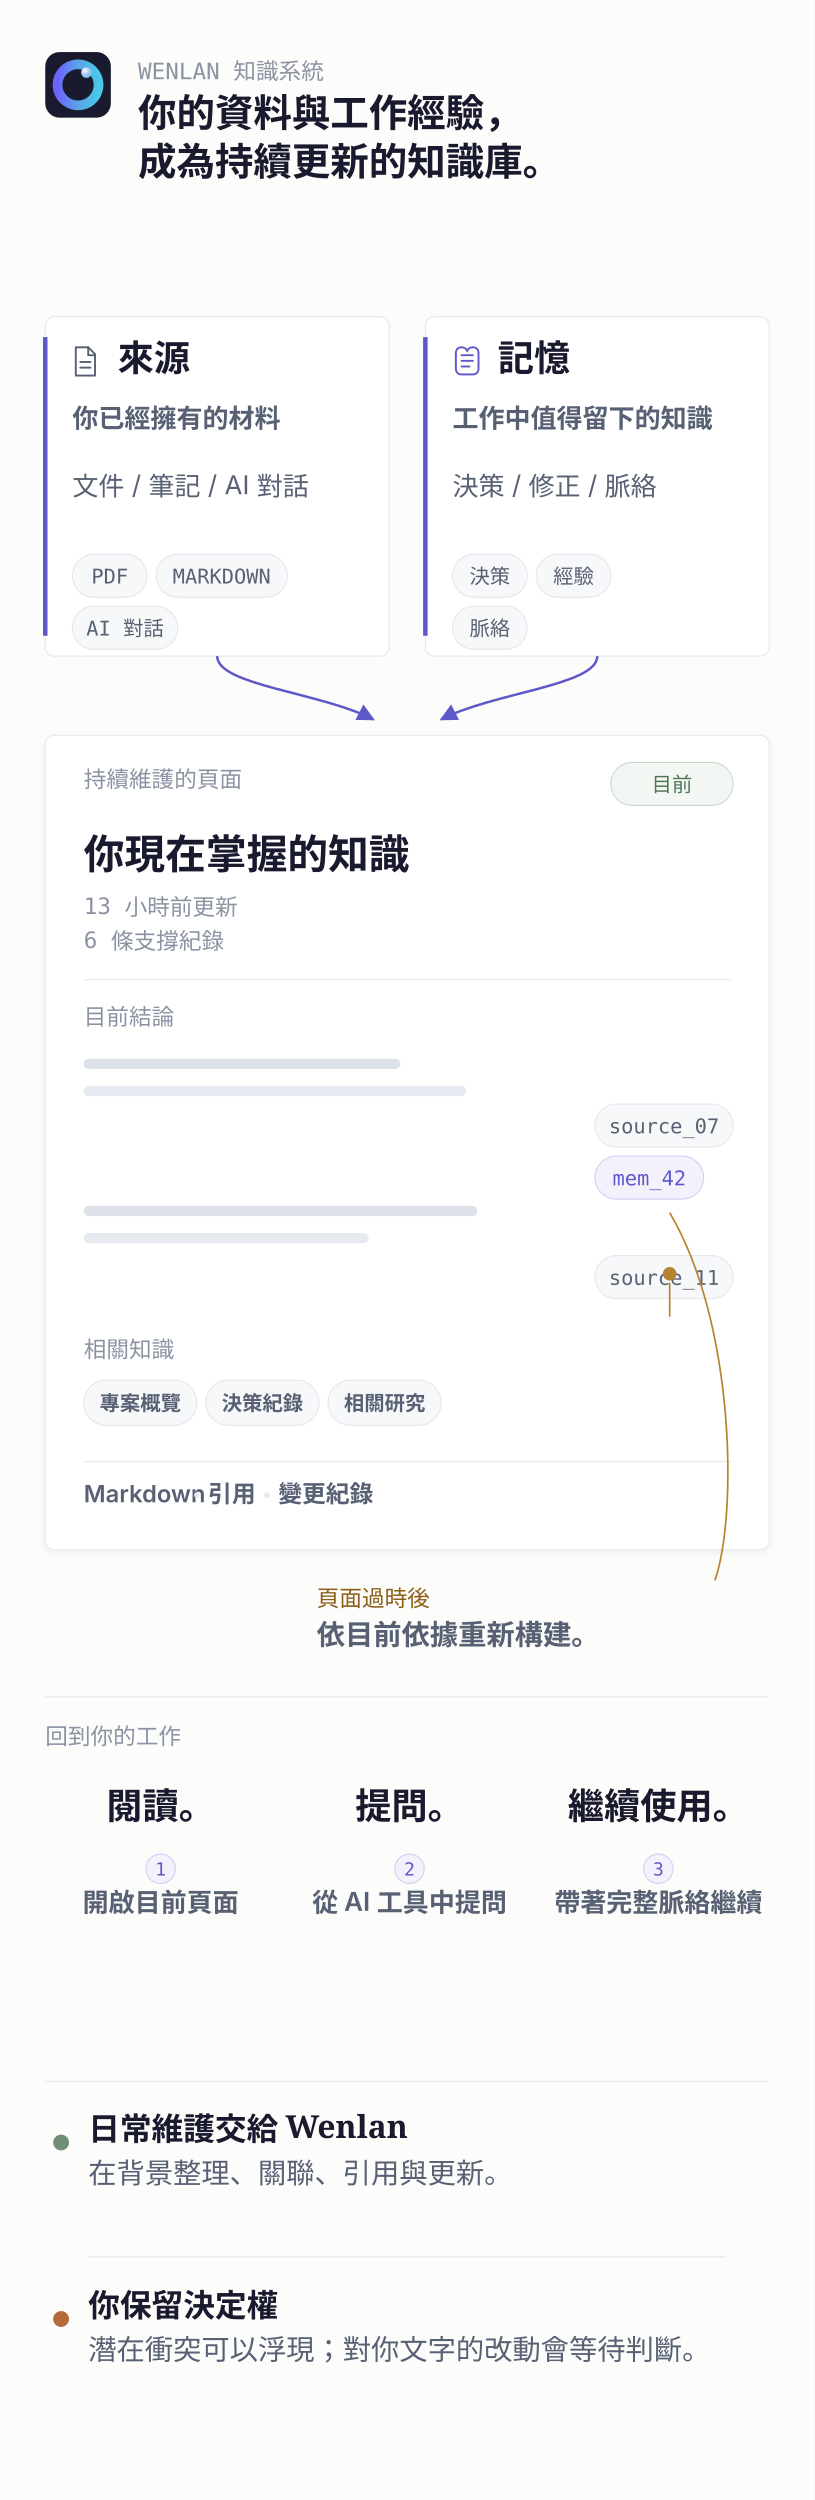
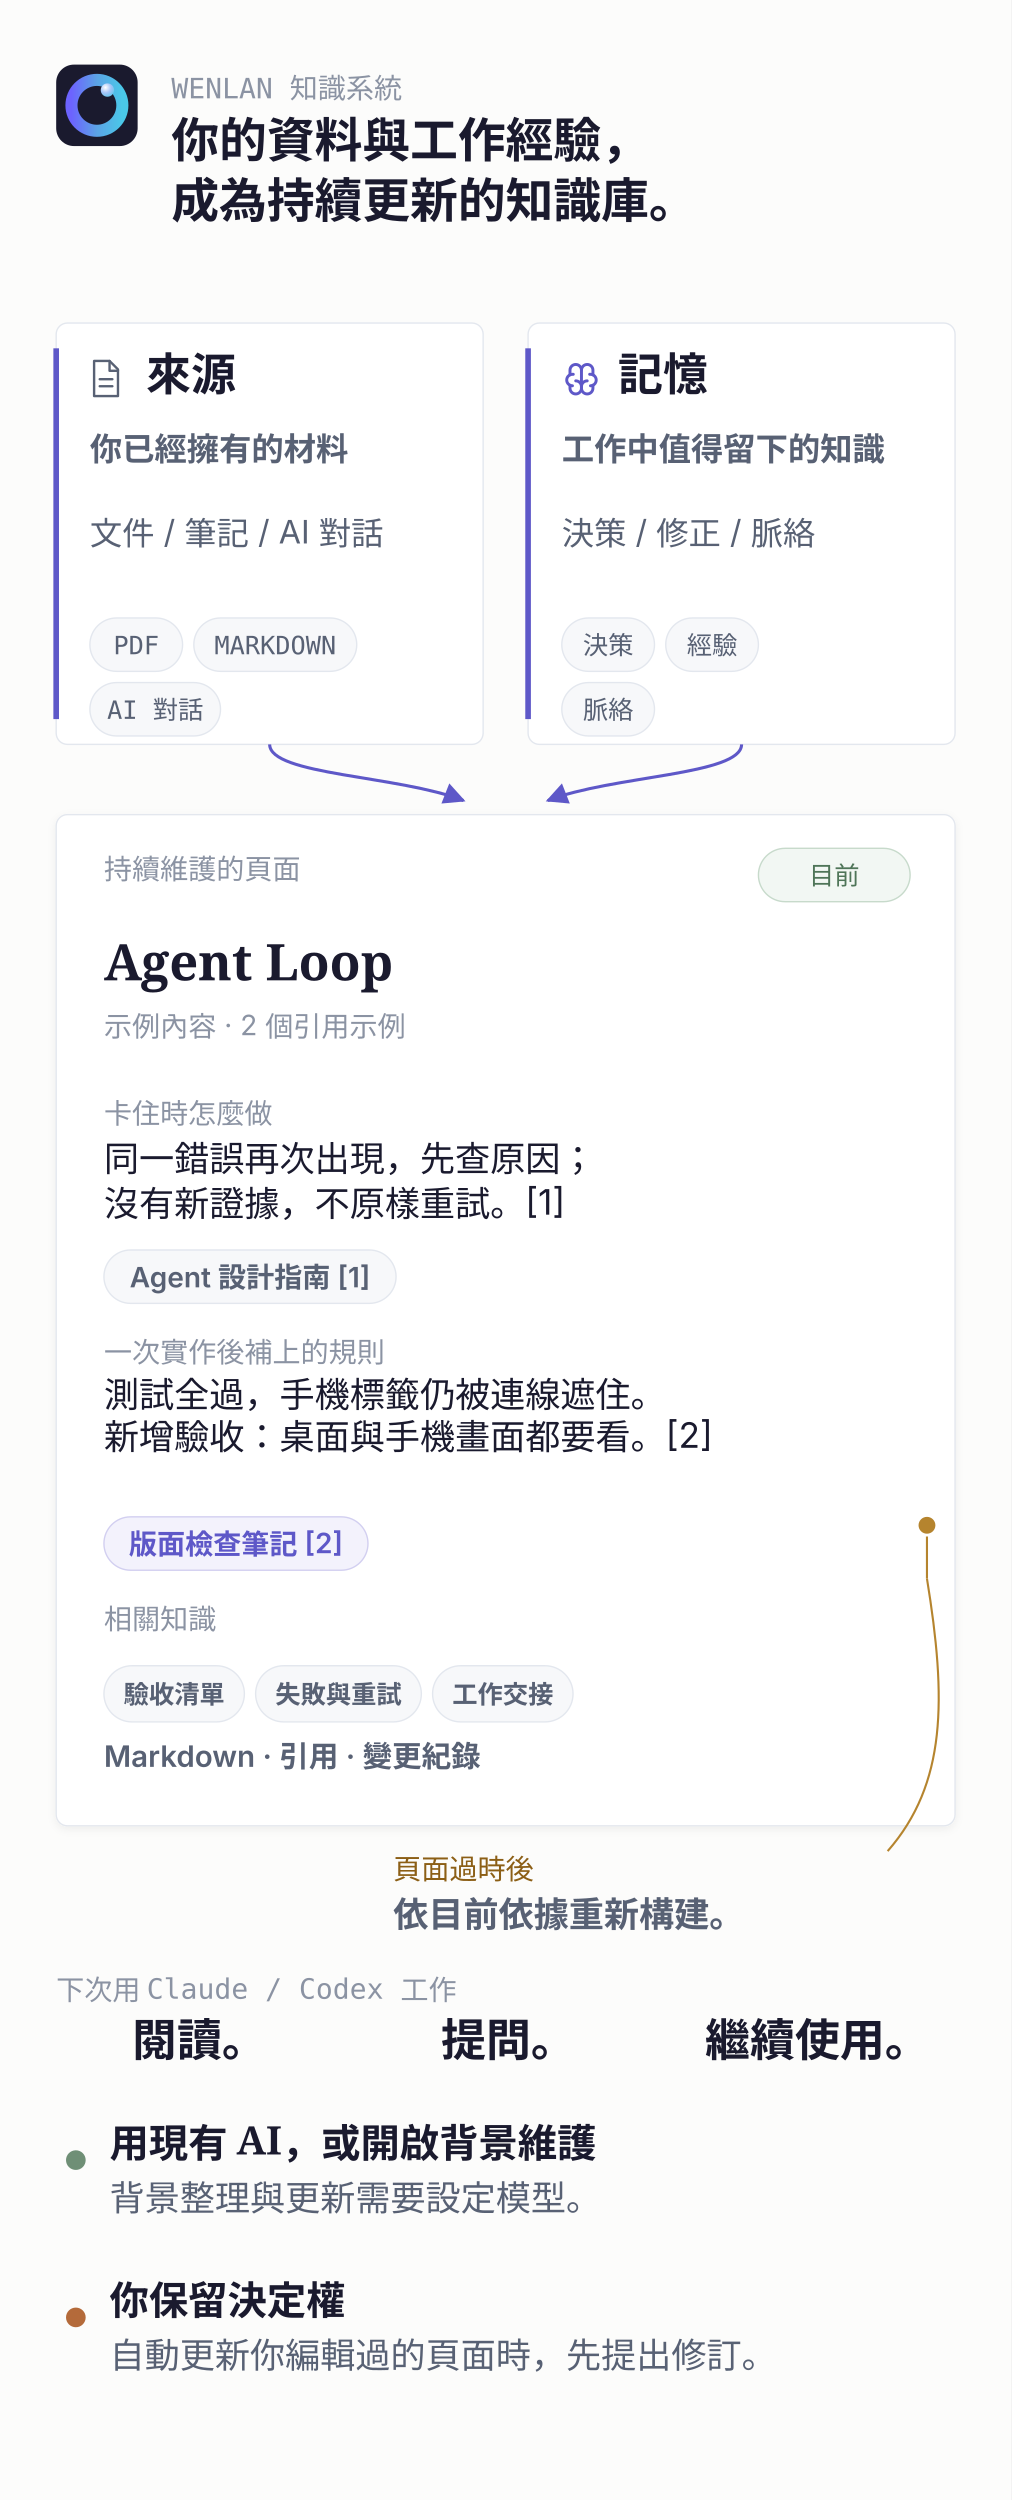
- <svg xmlns="http://www.w3.org/2000/svg" width="720" height="2210" viewBox="0 0 720 2210" role="img" aria-labelledby="title desc">
+ <svg xmlns="http://www.w3.org/2000/svg" width="720" height="1780" viewBox="0 0 720 1780" role="img" aria-labelledby="title desc">
  <style>text { font-kerning: normal; }</style>
-   <rect width="720" height="2210" fill="#FCFCFB" />
+   <rect width="720" height="1780" fill="#FCFCFB" />
  <g transform="translate(40 46) scale(0.1132812)">
    <rect width="512" height="512" rx="112" fill="#1A1A2E" />
    <circle cx="256" cy="256" r="160" fill="none" stroke="url(#overview-zh-Hant-mobile-ring)" stroke-width="76" />
    <circle cx="322" cy="160" r="42" fill="url(#overview-zh-Hant-mobile-orb)" />
  </g>
  <g data-fit-region="overview-zh-Hant-mobile-heading" data-fit-x="122" data-fit-y="44" data-fit-width="558" data-fit-height="190" data-check-overlap="false">
-     <text x="122" y="70" font-family="&quot;JetBrains Mono&quot;, &quot;PingFang TC&quot;, &quot;Hiragino Sans CNS&quot;, ui-monospace, monospace" font-size="20" font-weight="500" fill="#8B93A3" text-anchor="start">WENLAN 知識系統</text>
-     <text x="122" y="112" font-family="&quot;Fraunces&quot;, &quot;Songti TC&quot;, &quot;STSong&quot;, &quot;PingFang TC&quot;, Georgia, serif" font-size="34" font-weight="600" fill="#1A1A2E" text-anchor="start">你的資料與工作經驗，</text>
-     <text x="122" y="155" font-family="&quot;Fraunces&quot;, &quot;Songti TC&quot;, &quot;STSong&quot;, &quot;PingFang TC&quot;, Georgia, serif" font-size="34" font-weight="600" fill="#1A1A2E" text-anchor="start">成為持續更新的知識庫。</text>
+     <text x="122" y="70" font-family="'JetBrains Mono', monospace" font-size="20" font-weight="500" fill="#8B93A3" text-anchor="start">WENLAN 知識系統</text>
+     <text x="122" y="112" font-family="'Fraunces', Georgia, serif" font-size="34" font-weight="600" fill="#1A1A2E" text-anchor="start">你的資料與工作經驗，</text>
+     <text x="122" y="155" font-family="'Fraunces', Georgia, serif" font-size="34" font-weight="600" fill="#1A1A2E" text-anchor="start">成為持續更新的知識庫。</text>
  </g>
-   <g data-fit-region="overview-zh-Hant-mobile-sources" data-fit-x="40" data-fit-y="280" data-fit-width="304" data-fit-height="300" data-check-overlap="true">
-     <rect x="40" y="280" width="304" height="300" rx="8" fill="#FFFFFF" stroke="#E3E7EE" />
-     <line x1="40" y1="298" x2="40" y2="562" stroke="#5E58C8" stroke-width="4" />
+   <g data-fit-region="overview-zh-Hant-mobile-sources" data-fit-x="40" data-fit-y="230" data-fit-width="304" data-fit-height="300" data-check-overlap="true">
+     <rect x="40" y="230" width="304" height="300" rx="8" fill="#FFFFFF" stroke="#E3E7EE" />
+     <line x1="40" y1="248" x2="40" y2="512" stroke="#5E58C8" stroke-width="4" />
    <g fill="none" stroke="#586174" stroke-width="1.7" stroke-linecap="round" stroke-linejoin="round">
-       <path d="M67 307h11l6 6v19H67z" />
-       <path d="M78 307v7h6" />
-       <path d="M71 320h9M71 325h9" />
+       <path d="M67 257h11l6 6v19H67z" />
+       <path d="M78 257v7h6" />
+       <path d="M71 270h9M71 275h9" />
    </g>
-     <text x="104" y="328" font-family="&quot;Fraunces&quot;, &quot;Songti TC&quot;, &quot;STSong&quot;, &quot;PingFang TC&quot;, Georgia, serif" font-size="32" font-weight="600" fill="#1A1A2E" text-anchor="start">來源</text>
-     <text x="64" y="378" font-family="&quot;Instrument Sans&quot;, &quot;PingFang TC&quot;, &quot;Hiragino Sans CNS&quot;, -apple-system, BlinkMacSystemFont, sans-serif" font-size="23" font-weight="600" fill="#586174" text-anchor="start">你已經擁有的材料</text>
-     <text x="64" y="438" font-family="&quot;Instrument Sans&quot;, &quot;PingFang TC&quot;, &quot;Hiragino Sans CNS&quot;, -apple-system, BlinkMacSystemFont, sans-serif" font-size="23" font-weight="400" fill="#586174" text-anchor="start">文件 / 筆記 / AI 對話</text>
+     <text x="104" y="278" font-family="'Fraunces', Georgia, serif" font-size="32" font-weight="600" fill="#1A1A2E" text-anchor="start">來源</text>
+     <text x="64" y="328" font-family="'Instrument Sans', -apple-system, sans-serif" font-size="23" font-weight="600" fill="#586174" text-anchor="start">你已經擁有的材料</text>
+     <text x="64" y="388" font-family="'Instrument Sans', -apple-system, sans-serif" font-size="23" font-weight="400" fill="#586174" text-anchor="start">文件 / 筆記 / AI 對話</text>
    <g>
-       <rect x="64" y="490" width="66" height="38" rx="19" fill="#F7F8FA" stroke="#E3E7EE" />
-       <text x="97" y="515.84" font-family="&quot;JetBrains Mono&quot;, &quot;PingFang TC&quot;, &quot;Hiragino Sans CNS&quot;, ui-monospace, monospace" font-size="18" font-weight="500" fill="#586174" text-anchor="middle">PDF</text>
+       <rect x="64" y="440" width="66" height="38" rx="19" fill="#F7F8FA" stroke="#E3E7EE" />
+       <text x="97" y="465.84" font-family="'JetBrains Mono', monospace" font-size="18" font-weight="500" fill="#586174" text-anchor="middle">PDF</text>
    </g>
    <g>
-       <rect x="138" y="490" width="116" height="38" rx="19" fill="#F7F8FA" stroke="#E3E7EE" />
-       <text x="196" y="515.84" font-family="&quot;JetBrains Mono&quot;, &quot;PingFang TC&quot;, &quot;Hiragino Sans CNS&quot;, ui-monospace, monospace" font-size="18" font-weight="500" fill="#586174" text-anchor="middle">MARKDOWN</text>
+       <rect x="138" y="440" width="116" height="38" rx="19" fill="#F7F8FA" stroke="#E3E7EE" />
+       <text x="196" y="465.84" font-family="'JetBrains Mono', monospace" font-size="18" font-weight="500" fill="#586174" text-anchor="middle">MARKDOWN</text>
    </g>
    <g>
-       <rect x="64" y="536" width="93" height="38" rx="19" fill="#F7F8FA" stroke="#E3E7EE" />
-       <text x="110.5" y="561.84" font-family="&quot;JetBrains Mono&quot;, &quot;PingFang TC&quot;, &quot;Hiragino Sans CNS&quot;, ui-monospace, monospace" font-size="18" font-weight="500" fill="#586174" text-anchor="middle">AI 對話</text>
+       <rect x="64" y="486" width="93" height="38" rx="19" fill="#F7F8FA" stroke="#E3E7EE" />
+       <text x="110.5" y="511.84" font-family="'JetBrains Mono', monospace" font-size="18" font-weight="500" fill="#586174" text-anchor="middle">AI 對話</text>
    </g>
  </g>
-   <g data-fit-region="overview-zh-Hant-mobile-memories" data-fit-x="376" data-fit-y="280" data-fit-width="304" data-fit-height="300" data-check-overlap="true">
-     <rect x="376" y="280" width="304" height="300" rx="8" fill="#FFFFFF" stroke="#E3E7EE" />
-     <line x1="376" y1="298" x2="376" y2="562" stroke="#5E58C8" stroke-width="4" />
-     <g fill="none" stroke="#5E58C8" stroke-width="1.7" stroke-linecap="round">
-       <path d="M403 312c0-3 2-5 5-5 2 0 4 1 5 3 1-2 3-3 5-3 3 0 5 2 5 5v14c0 3-2 5-5 5H408c-3 0-5-2-5-5z" />
-       <path d="M408 314h10M408 319h10M408 324h7" />
+   <g data-fit-region="overview-zh-Hant-mobile-memories" data-fit-x="376" data-fit-y="230" data-fit-width="304" data-fit-height="300" data-check-overlap="true">
+     <rect x="376" y="230" width="304" height="300" rx="8" fill="#FFFFFF" stroke="#E3E7EE" />
+     <line x1="376" y1="248" x2="376" y2="512" stroke="#5E58C8" stroke-width="4" />
+     <g data-icon="app-memory-brain" transform="translate(400 256) scale(1.166667)" fill="none" stroke="#5E58C8" stroke-width="1.8" stroke-linecap="round" stroke-linejoin="round">
+       <path d="M15.5 13a3.5 3.5 0 0 0 -3.5 3.5v1a3.5 3.5 0 0 0 7 0v-1.8" />
+       <path d="M8.5 13a3.5 3.5 0 0 1 3.5 3.5v1a3.5 3.5 0 0 1 -7 0v-1.8" />
+       <path d="M17.5 16a3.5 3.5 0 0 0 0 -7h-.5" />
+       <path d="M19 9.3v-2.8a3.5 3.5 0 0 0 -7 0" />
+       <path d="M6.5 16a3.5 3.5 0 0 1 0 -7h.5" />
+       <path d="M5 9.3v-2.8a3.5 3.5 0 0 1 7 0v10" />
    </g>
-     <text x="440" y="328" font-family="&quot;Fraunces&quot;, &quot;Songti TC&quot;, &quot;STSong&quot;, &quot;PingFang TC&quot;, Georgia, serif" font-size="32" font-weight="600" fill="#1A1A2E" text-anchor="start">記憶</text>
-     <text x="400" y="378" font-family="&quot;Instrument Sans&quot;, &quot;PingFang TC&quot;, &quot;Hiragino Sans CNS&quot;, -apple-system, BlinkMacSystemFont, sans-serif" font-size="23" font-weight="600" fill="#586174" text-anchor="start">工作中值得留下的知識</text>
-     <text x="400" y="438" font-family="&quot;Instrument Sans&quot;, &quot;PingFang TC&quot;, &quot;Hiragino Sans CNS&quot;, -apple-system, BlinkMacSystemFont, sans-serif" font-size="23" font-weight="400" fill="#586174" text-anchor="start">決策 / 修正 / 脈絡</text>
+     <text x="440" y="278" font-family="'Fraunces', Georgia, serif" font-size="32" font-weight="600" fill="#1A1A2E" text-anchor="start">記憶</text>
+     <text x="400" y="328" font-family="'Instrument Sans', -apple-system, sans-serif" font-size="23" font-weight="600" fill="#586174" text-anchor="start">工作中值得留下的知識</text>
+     <text x="400" y="388" font-family="'Instrument Sans', -apple-system, sans-serif" font-size="23" font-weight="400" fill="#586174" text-anchor="start">決策 / 修正 / 脈絡</text>
    <g>
-       <rect x="400" y="490" width="66" height="38" rx="19" fill="#F7F8FA" stroke="#E3E7EE" />
-       <text x="433" y="515.84" font-family="&quot;JetBrains Mono&quot;, &quot;PingFang TC&quot;, &quot;Hiragino Sans CNS&quot;, ui-monospace, monospace" font-size="18" font-weight="500" fill="#586174" text-anchor="middle">決策</text>
+       <rect x="400" y="440" width="66" height="38" rx="19" fill="#F7F8FA" stroke="#E3E7EE" />
+       <text x="433" y="465.84" font-family="'JetBrains Mono', monospace" font-size="18" font-weight="500" fill="#586174" text-anchor="middle">決策</text>
    </g>
    <g>
-       <rect x="474" y="490" width="66" height="38" rx="19" fill="#F7F8FA" stroke="#E3E7EE" />
-       <text x="507" y="515.84" font-family="&quot;JetBrains Mono&quot;, &quot;PingFang TC&quot;, &quot;Hiragino Sans CNS&quot;, ui-monospace, monospace" font-size="18" font-weight="500" fill="#586174" text-anchor="middle">經驗</text>
+       <rect x="474" y="440" width="66" height="38" rx="19" fill="#F7F8FA" stroke="#E3E7EE" />
+       <text x="507" y="465.84" font-family="'JetBrains Mono', monospace" font-size="18" font-weight="500" fill="#586174" text-anchor="middle">經驗</text>
    </g>
    <g>
-       <rect x="400" y="536" width="66" height="38" rx="19" fill="#F7F8FA" stroke="#E3E7EE" />
-       <text x="433" y="561.84" font-family="&quot;JetBrains Mono&quot;, &quot;PingFang TC&quot;, &quot;Hiragino Sans CNS&quot;, ui-monospace, monospace" font-size="18" font-weight="500" fill="#586174" text-anchor="middle">脈絡</text>
+       <rect x="400" y="486" width="66" height="38" rx="19" fill="#F7F8FA" stroke="#E3E7EE" />
+       <text x="433" y="511.84" font-family="'JetBrains Mono', monospace" font-size="18" font-weight="500" fill="#586174" text-anchor="middle">脈絡</text>
    </g>
  </g>
-   <path d="M192 580 C192 606 284 612 330 636" fill="none" stroke="#5E58C8" stroke-width="2.2" marker-end="url(#overview-zh-Hant-mobile-arrow)" />
-   <path d="M528 580 C528 606 436 612 390 636" fill="none" stroke="#5E58C8" stroke-width="2.2" marker-end="url(#overview-zh-Hant-mobile-arrow)" />
-   <g data-fit-region="overview-zh-Hant-mobile-page" data-fit-x="40" data-fit-y="650" data-fit-width="640" data-fit-height="720" data-check-overlap="false">
+   <path d="M192 530 C192 552 284 552 330 570" fill="none" stroke="#5E58C8" stroke-width="2.2" marker-end="url(#overview-zh-Hant-mobile-arrow)" />
+   <path d="M528 530 C528 552 436 552 390 570" fill="none" stroke="#5E58C8" stroke-width="2.2" marker-end="url(#overview-zh-Hant-mobile-arrow)" />
+   <g data-fit-region="overview-zh-Hant-mobile-page" data-fit-x="40" data-fit-y="580" data-fit-width="640" data-fit-height="720" data-check-overlap="false">
    <g filter="url(#overview-zh-Hant-mobile-page-shadow)">
-       <rect x="40" y="650" width="640" height="720" rx="8" fill="#FFFFFF" stroke="#E3E7EE" />
+       <rect x="40" y="580" width="640" height="720" rx="8" fill="#FFFFFF" stroke="#E3E7EE" />
    </g>
-     <text x="74" y="696" font-family="&quot;JetBrains Mono&quot;, &quot;PingFang TC&quot;, &quot;Hiragino Sans CNS&quot;, ui-monospace, monospace" font-size="20" font-weight="500" fill="#8B93A3" text-anchor="start">持續維護的頁面</text>
+     <text x="74" y="626" font-family="'JetBrains Mono', monospace" font-size="20" font-weight="500" fill="#8B93A3" text-anchor="start">持續維護的頁面</text>
    <g>
-       <rect x="540" y="674" width="108" height="38" rx="19" fill="#F2F7F3" stroke="#C7DACB" />
-       <text x="594" y="699.84" font-family="&quot;JetBrains Mono&quot;, &quot;PingFang TC&quot;, &quot;Hiragino Sans CNS&quot;, ui-monospace, monospace" font-size="18" font-weight="500" fill="#4F7558" text-anchor="middle">目前</text>
+       <rect x="540" y="604" width="108" height="38" rx="19" fill="#F2F7F3" stroke="#C7DACB" />
+       <text x="594" y="629.84" font-family="'JetBrains Mono', monospace" font-size="18" font-weight="500" fill="#4F7558" text-anchor="middle">目前</text>
    </g>
-     <text x="74" y="768" font-family="&quot;Fraunces&quot;, &quot;Songti TC&quot;, &quot;STSong&quot;, &quot;PingFang TC&quot;, Georgia, serif" font-size="36" font-weight="600" fill="#1A1A2E" text-anchor="start">你現在掌握的知識</text>
-     <text x="74" y="808" font-family="&quot;JetBrains Mono&quot;, &quot;PingFang TC&quot;, &quot;Hiragino Sans CNS&quot;, ui-monospace, monospace" font-size="20" font-weight="500" fill="#8B93A3" text-anchor="start">13 小時前更新</text>
-     <text x="74" y="838" font-family="&quot;JetBrains Mono&quot;, &quot;PingFang TC&quot;, &quot;Hiragino Sans CNS&quot;, ui-monospace, monospace" font-size="20" font-weight="500" fill="#8B93A3" text-anchor="start">6 條支撐紀錄</text>
-     <line x1="74" y1="866" x2="646" y2="866" stroke="#E3E7EE" />
-     <text x="74" y="906" font-family="&quot;JetBrains Mono&quot;, &quot;PingFang TC&quot;, &quot;Hiragino Sans CNS&quot;, ui-monospace, monospace" font-size="20" font-weight="500" fill="#8B93A3" text-anchor="start">目前結論</text>
-     <rect x="74" y="936" width="280" height="9" rx="4.5" fill="#DDE2EA" />
-     <rect x="74" y="960" width="338" height="9" rx="4.5" fill="#E7EAF0" />
+     <text x="74" y="698" font-family="'Fraunces', Georgia, serif" font-size="36" font-weight="600" fill="#1A1A2E" text-anchor="start">Agent Loop</text>
+     <text x="74" y="738" font-family="'Instrument Sans', -apple-system, sans-serif" font-size="20" font-weight="400" fill="#8B93A3" text-anchor="start">示例內容 · 2 個引用示例</text>
+     <text x="74" y="800" font-family="'JetBrains Mono', monospace" font-size="20" font-weight="500" fill="#8B93A3" text-anchor="start">卡住時怎麼做</text>
+     <text x="74" y="834" font-family="'Instrument Sans', -apple-system, sans-serif" font-size="25" font-weight="400" fill="#1A1A2E" text-anchor="start">同一錯誤再次出現，先查原因；</text>
+     <text x="74" y="866" font-family="'Instrument Sans', -apple-system, sans-serif" font-size="25" font-weight="400" fill="#1A1A2E" text-anchor="start">沒有新證據，不原樣重試。[1]</text>
    <g>
-       <rect x="526" y="976" width="122" height="38" rx="19" fill="#F7F8FA" stroke="#E3E7EE" />
-       <text x="587" y="1001.84" font-family="&quot;JetBrains Mono&quot;, &quot;PingFang TC&quot;, &quot;Hiragino Sans CNS&quot;, ui-monospace, monospace" font-size="18" font-weight="500" fill="#586174" text-anchor="middle">source_07</text>
+       <rect x="74" y="890" width="208" height="38" rx="19" fill="#F7F8FA" stroke="#E3E7EE" />
+       <text x="178" y="916.6" font-family="'Instrument Sans', -apple-system, sans-serif" font-size="20" font-weight="600" fill="#586174" text-anchor="middle">Agent 設計指南 [1]</text>
+     </g>
+     <text x="74" y="970" font-family="'JetBrains Mono', monospace" font-size="20" font-weight="500" fill="#8B93A3" text-anchor="start">一次實作後補上的規則</text>
+     <text x="74" y="1002" font-family="'Instrument Sans', -apple-system, sans-serif" font-size="25" font-weight="400" fill="#1A1A2E" text-anchor="start">測試全過，手機標籤仍被連線遮住。</text>
+     <text x="74" y="1032" font-family="'Instrument Sans', -apple-system, sans-serif" font-size="25" font-weight="400" fill="#1A1A2E" text-anchor="start">新增驗收：桌面與手機畫面都要看。[2]</text>
+     <g>
+       <rect x="74" y="1080" width="188" height="38" rx="19" fill="#F3F2FC" stroke="#D2CFF0" />
+       <text x="168" y="1106.6" font-family="'Instrument Sans', -apple-system, sans-serif" font-size="20" font-weight="600" fill="#5E58C8" text-anchor="middle">版面檢查筆記 [2]</text>
+     </g>
+     <circle cx="660" cy="1086" r="6" fill="#B5842E" />
+     <line x1="660" y1="1094" x2="660" y2="1124" stroke="#B5842E" stroke-width="1.5" />
+     <text x="74" y="1160" font-family="'JetBrains Mono', monospace" font-size="20" font-weight="500" fill="#8B93A3" text-anchor="start">相關知識</text>
+     <g>
+       <rect x="74" y="1186" width="100" height="40" rx="20" fill="#F7F8FA" stroke="#E3E7EE" />
+       <text x="124" y="1212.84" font-family="'Instrument Sans', -apple-system, sans-serif" font-size="18" font-weight="600" fill="#586174" text-anchor="middle">驗收清單</text>
    </g>
    <g>
-       <rect x="526" y="1022" width="96" height="38" rx="19" fill="#F3F2FC" stroke="#D2CFF0" />
-       <text x="574" y="1047.84" font-family="&quot;JetBrains Mono&quot;, &quot;PingFang TC&quot;, &quot;Hiragino Sans CNS&quot;, ui-monospace, monospace" font-size="18" font-weight="500" fill="#5E58C8" text-anchor="middle">mem_42</text>
-     </g>
-     <rect x="74" y="1066" width="348" height="9" rx="4.5" fill="#DDE2EA" />
-     <rect x="74" y="1090" width="252" height="9" rx="4.5" fill="#E7EAF0" />
-     <g>
-       <rect x="526" y="1110" width="122" height="38" rx="19" fill="#F7F8FA" stroke="#E3E7EE" />
-       <text x="587" y="1135.84" font-family="&quot;JetBrains Mono&quot;, &quot;PingFang TC&quot;, &quot;Hiragino Sans CNS&quot;, ui-monospace, monospace" font-size="18" font-weight="500" fill="#586174" text-anchor="middle">source_11</text>
-     </g>
-     <circle cx="592" cy="1126" r="6" fill="#B5842E" />
-     <line x1="592" y1="1134" x2="592" y2="1164" stroke="#B5842E" stroke-width="1.5" />
-     <text x="74" y="1200" font-family="&quot;JetBrains Mono&quot;, &quot;PingFang TC&quot;, &quot;Hiragino Sans CNS&quot;, ui-monospace, monospace" font-size="20" font-weight="500" fill="#8B93A3" text-anchor="start">相關知識</text>
-     <g>
-       <rect x="74" y="1220" width="100" height="40" rx="20" fill="#F7F8FA" stroke="#E3E7EE" />
-       <text x="124" y="1246.84" font-family="&quot;Instrument Sans&quot;, &quot;PingFang TC&quot;, &quot;Hiragino Sans CNS&quot;, -apple-system, BlinkMacSystemFont, sans-serif" font-size="18" font-weight="600" fill="#586174" text-anchor="middle">專案概覽</text>
+       <rect x="182" y="1186" width="118" height="40" rx="20" fill="#F7F8FA" stroke="#E3E7EE" />
+       <text x="241" y="1212.84" font-family="'Instrument Sans', -apple-system, sans-serif" font-size="18" font-weight="600" fill="#586174" text-anchor="middle">失敗與重試</text>
    </g>
    <g>
-       <rect x="182" y="1220" width="100" height="40" rx="20" fill="#F7F8FA" stroke="#E3E7EE" />
-       <text x="232" y="1246.84" font-family="&quot;Instrument Sans&quot;, &quot;PingFang TC&quot;, &quot;Hiragino Sans CNS&quot;, -apple-system, BlinkMacSystemFont, sans-serif" font-size="18" font-weight="600" fill="#586174" text-anchor="middle">決策紀錄</text>
+       <rect x="308" y="1186" width="100" height="40" rx="20" fill="#F7F8FA" stroke="#E3E7EE" />
+       <text x="358" y="1212.84" font-family="'Instrument Sans', -apple-system, sans-serif" font-size="18" font-weight="600" fill="#586174" text-anchor="middle">工作交接</text>
    </g>
-     <g>
-       <rect x="290" y="1220" width="100" height="40" rx="20" fill="#F7F8FA" stroke="#E3E7EE" />
-       <text x="340" y="1246.84" font-family="&quot;Instrument Sans&quot;, &quot;PingFang TC&quot;, &quot;Hiragino Sans CNS&quot;, -apple-system, BlinkMacSystemFont, sans-serif" font-size="18" font-weight="600" fill="#586174" text-anchor="middle">相關研究</text>
-     </g>
-     <line x1="74" y1="1292" x2="646" y2="1292" stroke="#E3E7EE" />
-     <text x="74" y="1328" font-family="&quot;Instrument Sans&quot;, &quot;PingFang TC&quot;, &quot;Hiragino Sans CNS&quot;, -apple-system, BlinkMacSystemFont, sans-serif" font-size="21" font-weight="600" fill="#586174" text-anchor="start">Markdown</text>
-     <circle cx="174" cy="1321.7" r="2.5" fill="#E3E7EE" />
-     <text x="184" y="1328" font-family="&quot;Instrument Sans&quot;, &quot;PingFang TC&quot;, &quot;Hiragino Sans CNS&quot;, -apple-system, BlinkMacSystemFont, sans-serif" font-size="21" font-weight="600" fill="#586174" text-anchor="start">引用</text>
-     <circle cx="236" cy="1321.7" r="2.5" fill="#E3E7EE" />
-     <text x="246" y="1328" font-family="&quot;Instrument Sans&quot;, &quot;PingFang TC&quot;, &quot;Hiragino Sans CNS&quot;, -apple-system, BlinkMacSystemFont, sans-serif" font-size="21" font-weight="600" fill="#586174" text-anchor="start">變更紀錄</text>
+     <text x="74" y="1258" font-family="'Instrument Sans', -apple-system, sans-serif" font-size="21" font-weight="600" fill="#586174" text-anchor="start">Markdown · 引用 · 變更紀錄</text>
  </g>
-   <g data-fit-region="overview-zh-Hant-mobile-changed-support" data-fit-x="254" data-fit-y="1395" data-fit-width="426" data-fit-height="72" data-check-overlap="true">
-     <path d="M592 1072 C650 1170 652 1340 632 1397" fill="none" stroke="#B5842E" stroke-width="1.5" />
-     <text x="280" y="1420" font-family="&quot;JetBrains Mono&quot;, &quot;PingFang TC&quot;, &quot;Hiragino Sans CNS&quot;, ui-monospace, monospace" font-size="20" font-weight="500" fill="#8C5F16" text-anchor="start">頁面過時後</text>
-     <text x="280" y="1454" font-family="&quot;Instrument Sans&quot;, &quot;PingFang TC&quot;, &quot;Hiragino Sans CNS&quot;, -apple-system, BlinkMacSystemFont, sans-serif" font-size="25" font-weight="600" fill="#586174" text-anchor="start">依目前依據重新構建。</text>
+   <g data-fit-region="overview-zh-Hant-mobile-changed-support" data-fit-x="254" data-fit-y="1310" data-fit-width="426" data-fit-height="72" data-check-overlap="true">
+     <path d="M660 1124 C674 1210 674 1270 632 1318" fill="none" stroke="#B5842E" stroke-width="1.5" />
+     <text x="280" y="1338" font-family="'JetBrains Mono', monospace" font-size="20" font-weight="500" fill="#8C5F16" text-anchor="start">頁面過時後</text>
+     <text x="280" y="1372" font-family="'Instrument Sans', -apple-system, sans-serif" font-size="25" font-weight="600" fill="#586174" text-anchor="start">依目前依據重新構建。</text>
  </g>
-   <g data-fit-region="overview-zh-Hant-mobile-back-to-work" data-fit-x="40" data-fit-y="1500" data-fit-width="640" data-fit-height="270" data-check-overlap="true">
-     <line x1="40" y1="1500" x2="680" y2="1500" stroke="#E3E7EE" />
-     <text x="40" y="1542" font-family="&quot;JetBrains Mono&quot;, &quot;PingFang TC&quot;, &quot;Hiragino Sans CNS&quot;, ui-monospace, monospace" font-size="20" font-weight="500" fill="#8B93A3" text-anchor="start">回到你的工作</text>
-     <text x="142" y="1608" font-family="&quot;Fraunces&quot;, &quot;Songti TC&quot;, &quot;STSong&quot;, &quot;PingFang TC&quot;, Georgia, serif" font-size="32" font-weight="600" fill="#1A1A2E" text-anchor="middle">閱讀。</text>
-     <circle cx="142" cy="1652" r="13" fill="#F3F2FC" stroke="#D2CFF0" />
-     <text x="142" y="1658" font-family="&quot;JetBrains Mono&quot;, &quot;PingFang TC&quot;, &quot;Hiragino Sans CNS&quot;, ui-monospace, monospace" font-size="16" font-weight="500" fill="#5E58C8" text-anchor="middle">1</text>
-     <text x="142" y="1690" font-family="&quot;Instrument Sans&quot;, &quot;PingFang TC&quot;, &quot;Hiragino Sans CNS&quot;, -apple-system, BlinkMacSystemFont, sans-serif" font-size="23" font-weight="600" fill="#586174" text-anchor="middle">開啟目前頁面</text>
-     <text x="362" y="1608" font-family="&quot;Fraunces&quot;, &quot;Songti TC&quot;, &quot;STSong&quot;, &quot;PingFang TC&quot;, Georgia, serif" font-size="32" font-weight="600" fill="#1A1A2E" text-anchor="middle">提問。</text>
-     <circle cx="362" cy="1652" r="13" fill="#F3F2FC" stroke="#D2CFF0" />
-     <text x="362" y="1658" font-family="&quot;JetBrains Mono&quot;, &quot;PingFang TC&quot;, &quot;Hiragino Sans CNS&quot;, ui-monospace, monospace" font-size="16" font-weight="500" fill="#5E58C8" text-anchor="middle">2</text>
-     <text x="362" y="1690" font-family="&quot;Instrument Sans&quot;, &quot;PingFang TC&quot;, &quot;Hiragino Sans CNS&quot;, -apple-system, BlinkMacSystemFont, sans-serif" font-size="23" font-weight="600" fill="#586174" text-anchor="middle">從 AI 工具中提問</text>
-     <text x="582" y="1608" font-family="&quot;Fraunces&quot;, &quot;Songti TC&quot;, &quot;STSong&quot;, &quot;PingFang TC&quot;, Georgia, serif" font-size="32" font-weight="600" fill="#1A1A2E" text-anchor="middle">繼續使用。</text>
-     <circle cx="582" cy="1652" r="13" fill="#F3F2FC" stroke="#D2CFF0" />
-     <text x="582" y="1658" font-family="&quot;JetBrains Mono&quot;, &quot;PingFang TC&quot;, &quot;Hiragino Sans CNS&quot;, ui-monospace, monospace" font-size="16" font-weight="500" fill="#5E58C8" text-anchor="middle">3</text>
-     <text x="582" y="1690" font-family="&quot;Instrument Sans&quot;, &quot;PingFang TC&quot;, &quot;Hiragino Sans CNS&quot;, -apple-system, BlinkMacSystemFont, sans-serif" font-size="23" font-weight="600" fill="#586174" text-anchor="middle">帶著完整脈絡繼續</text>
+   <g data-fit-region="overview-zh-Hant-mobile-back-to-work" data-fit-x="40" data-fit-y="1398" data-fit-width="640" data-fit-height="94" data-check-overlap="true">
+     <text x="40" y="1424" font-family="'JetBrains Mono', monospace" font-size="20" font-weight="500" fill="#8B93A3" text-anchor="start">下次用 Claude / Codex 工作</text>
+     <text x="142" y="1464" font-family="'Fraunces', Georgia, serif" font-size="32" font-weight="600" fill="#1A1A2E" text-anchor="middle">閱讀。</text>
+     <text x="362" y="1464" font-family="'Fraunces', Georgia, serif" font-size="32" font-weight="600" fill="#1A1A2E" text-anchor="middle">提問。</text>
+     <text x="582" y="1464" font-family="'Fraunces', Georgia, serif" font-size="32" font-weight="600" fill="#1A1A2E" text-anchor="middle">繼續使用。</text>
  </g>
-   <g data-fit-region="overview-zh-Hant-mobile-authority" data-fit-x="40" data-fit-y="1840" data-fit-width="640" data-fit-height="300" data-check-overlap="true">
-     <line x1="40" y1="1840" x2="680" y2="1840" stroke="#E3E7EE" />
-     <circle cx="54" cy="1894" r="7" fill="#6F8F76" />
-     <text x="78" y="1892" font-family="&quot;Fraunces&quot;, &quot;Songti TC&quot;, &quot;STSong&quot;, &quot;PingFang TC&quot;, Georgia, serif" font-size="28" font-weight="600" fill="#1A1A2E" text-anchor="start">日常維護交給 Wenlan</text>
-     <text x="78" y="1930" font-family="&quot;Instrument Sans&quot;, &quot;PingFang TC&quot;, &quot;Hiragino Sans CNS&quot;, -apple-system, BlinkMacSystemFont, sans-serif" font-size="25" font-weight="400" fill="#586174" text-anchor="start">在背景整理、關聯、引用與更新。</text>
-     <line x1="78" y1="1995" x2="642" y2="1995" stroke="#E3E7EE" />
-     <circle cx="54" cy="2050" r="7" fill="#B46A3A" />
-     <text x="78" y="2048" font-family="&quot;Fraunces&quot;, &quot;Songti TC&quot;, &quot;STSong&quot;, &quot;PingFang TC&quot;, Georgia, serif" font-size="28" font-weight="600" fill="#1A1A2E" text-anchor="start">你保留決定權</text>
-     <text x="78" y="2086" font-family="&quot;Instrument Sans&quot;, &quot;PingFang TC&quot;, &quot;Hiragino Sans CNS&quot;, -apple-system, BlinkMacSystemFont, sans-serif" font-size="25" font-weight="400" fill="#586174" text-anchor="start">潛在衝突可以浮現；對你文字的改動會等待判斷。</text>
+   <g data-fit-region="overview-zh-Hant-mobile-authority" data-fit-x="40" data-fit-y="1508" data-fit-width="640" data-fit-height="238" data-check-overlap="true">
+     <circle cx="54" cy="1538" r="7" fill="#6F8F76" />
+     <text x="78" y="1536" font-family="'Fraunces', Georgia, serif" font-size="28" font-weight="600" fill="#1A1A2E" text-anchor="start">用現有 AI，或開啟背景維護</text>
+     <text x="78" y="1574" font-family="'Instrument Sans', -apple-system, sans-serif" font-size="25" font-weight="400" fill="#586174" text-anchor="start">背景整理與更新需要設定模型。</text>
+     <circle cx="54" cy="1650" r="7" fill="#B46A3A" />
+     <text x="78" y="1648" font-family="'Fraunces', Georgia, serif" font-size="28" font-weight="600" fill="#1A1A2E" text-anchor="start">你保留決定權</text>
+     <text x="78" y="1686" font-family="'Instrument Sans', -apple-system, sans-serif" font-size="25" font-weight="400" fill="#586174" text-anchor="start">自動更新你編輯過的頁面時，先提出修訂。</text>
  </g>
  <defs>
    <linearGradient id="overview-zh-Hant-mobile-ring" x1="96" y1="256" x2="416" y2="256" gradientUnits="userSpaceOnUse">
      <stop stop-color="#6C63FF" />
      <stop offset="0.5" stop-color="#5BA3E6" />
      <stop offset="1" stop-color="#4AC8E8" />
    </linearGradient>
    <radialGradient id="overview-zh-Hant-mobile-orb" cx="0" cy="0" r="1" gradientUnits="userSpaceOnUse" gradientTransform="translate(310 144) rotate(52.125) scale(76.0263)">
      <stop stop-color="#FFFFFF" />
      <stop offset="0.45" stop-color="#A5C4F7" />
      <stop offset="1" stop-color="#4AC8E8" />
    </radialGradient>
    <marker id="overview-zh-Hant-mobile-arrow" viewBox="0 0 10 10" refX="9" refY="5" markerWidth="7" markerHeight="7" orient="auto-start-reverse">
      <path d="M0 0L10 5L0 10Z" fill="#5E58C8" />
    </marker>
    <filter id="overview-zh-Hant-mobile-page-shadow" x="-20%" y="-20%" width="140%" height="150%">
      <feDropShadow dx="0" dy="14" stdDeviation="18" flood-color="#1A1A2E" flood-opacity="0.10" />
      <feDropShadow dx="0" dy="2" stdDeviation="3" flood-color="#1A1A2E" flood-opacity="0.06" />
    </filter>
  </defs>
</svg>
